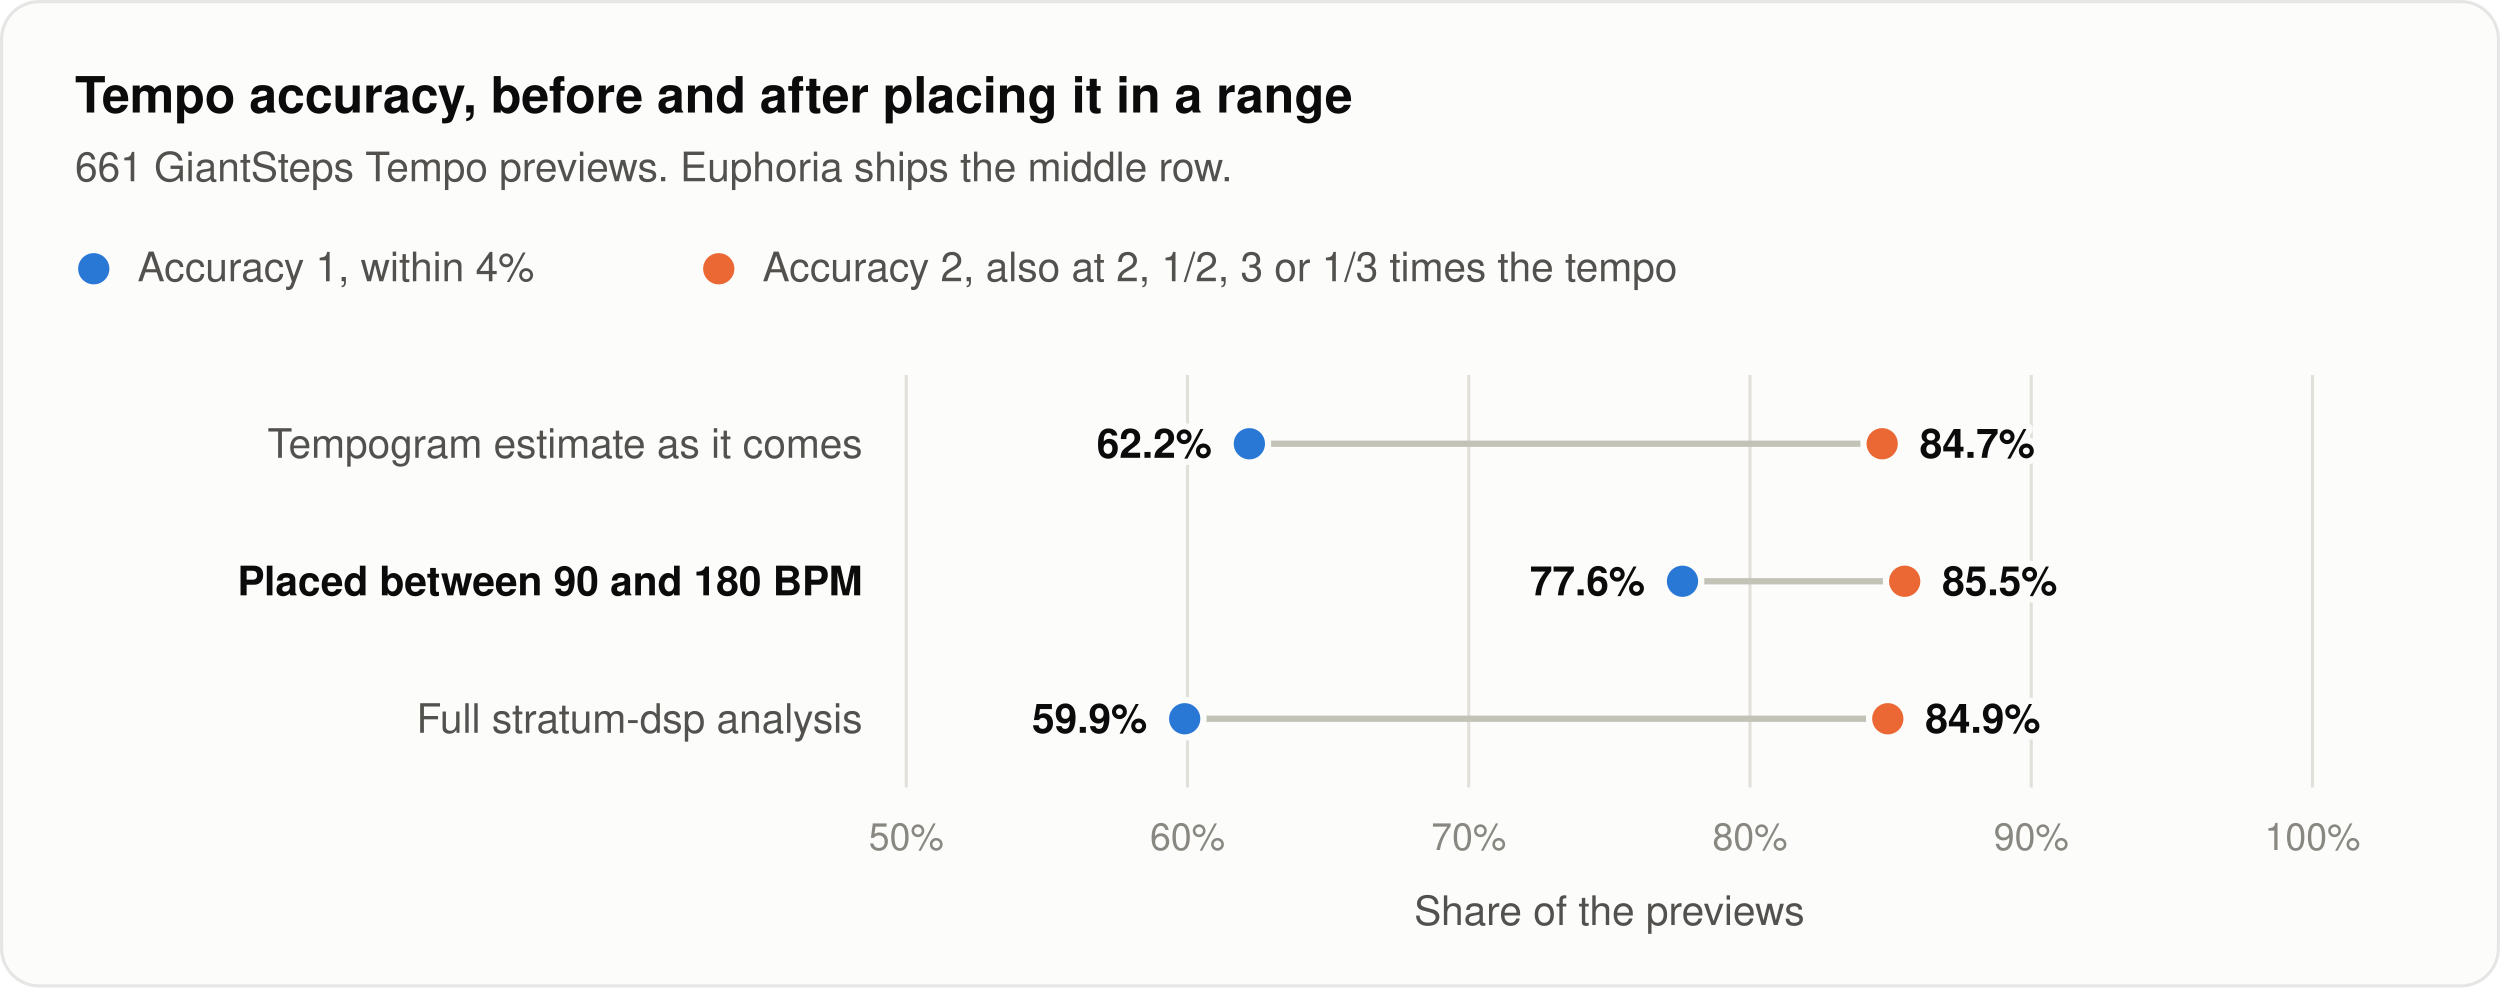
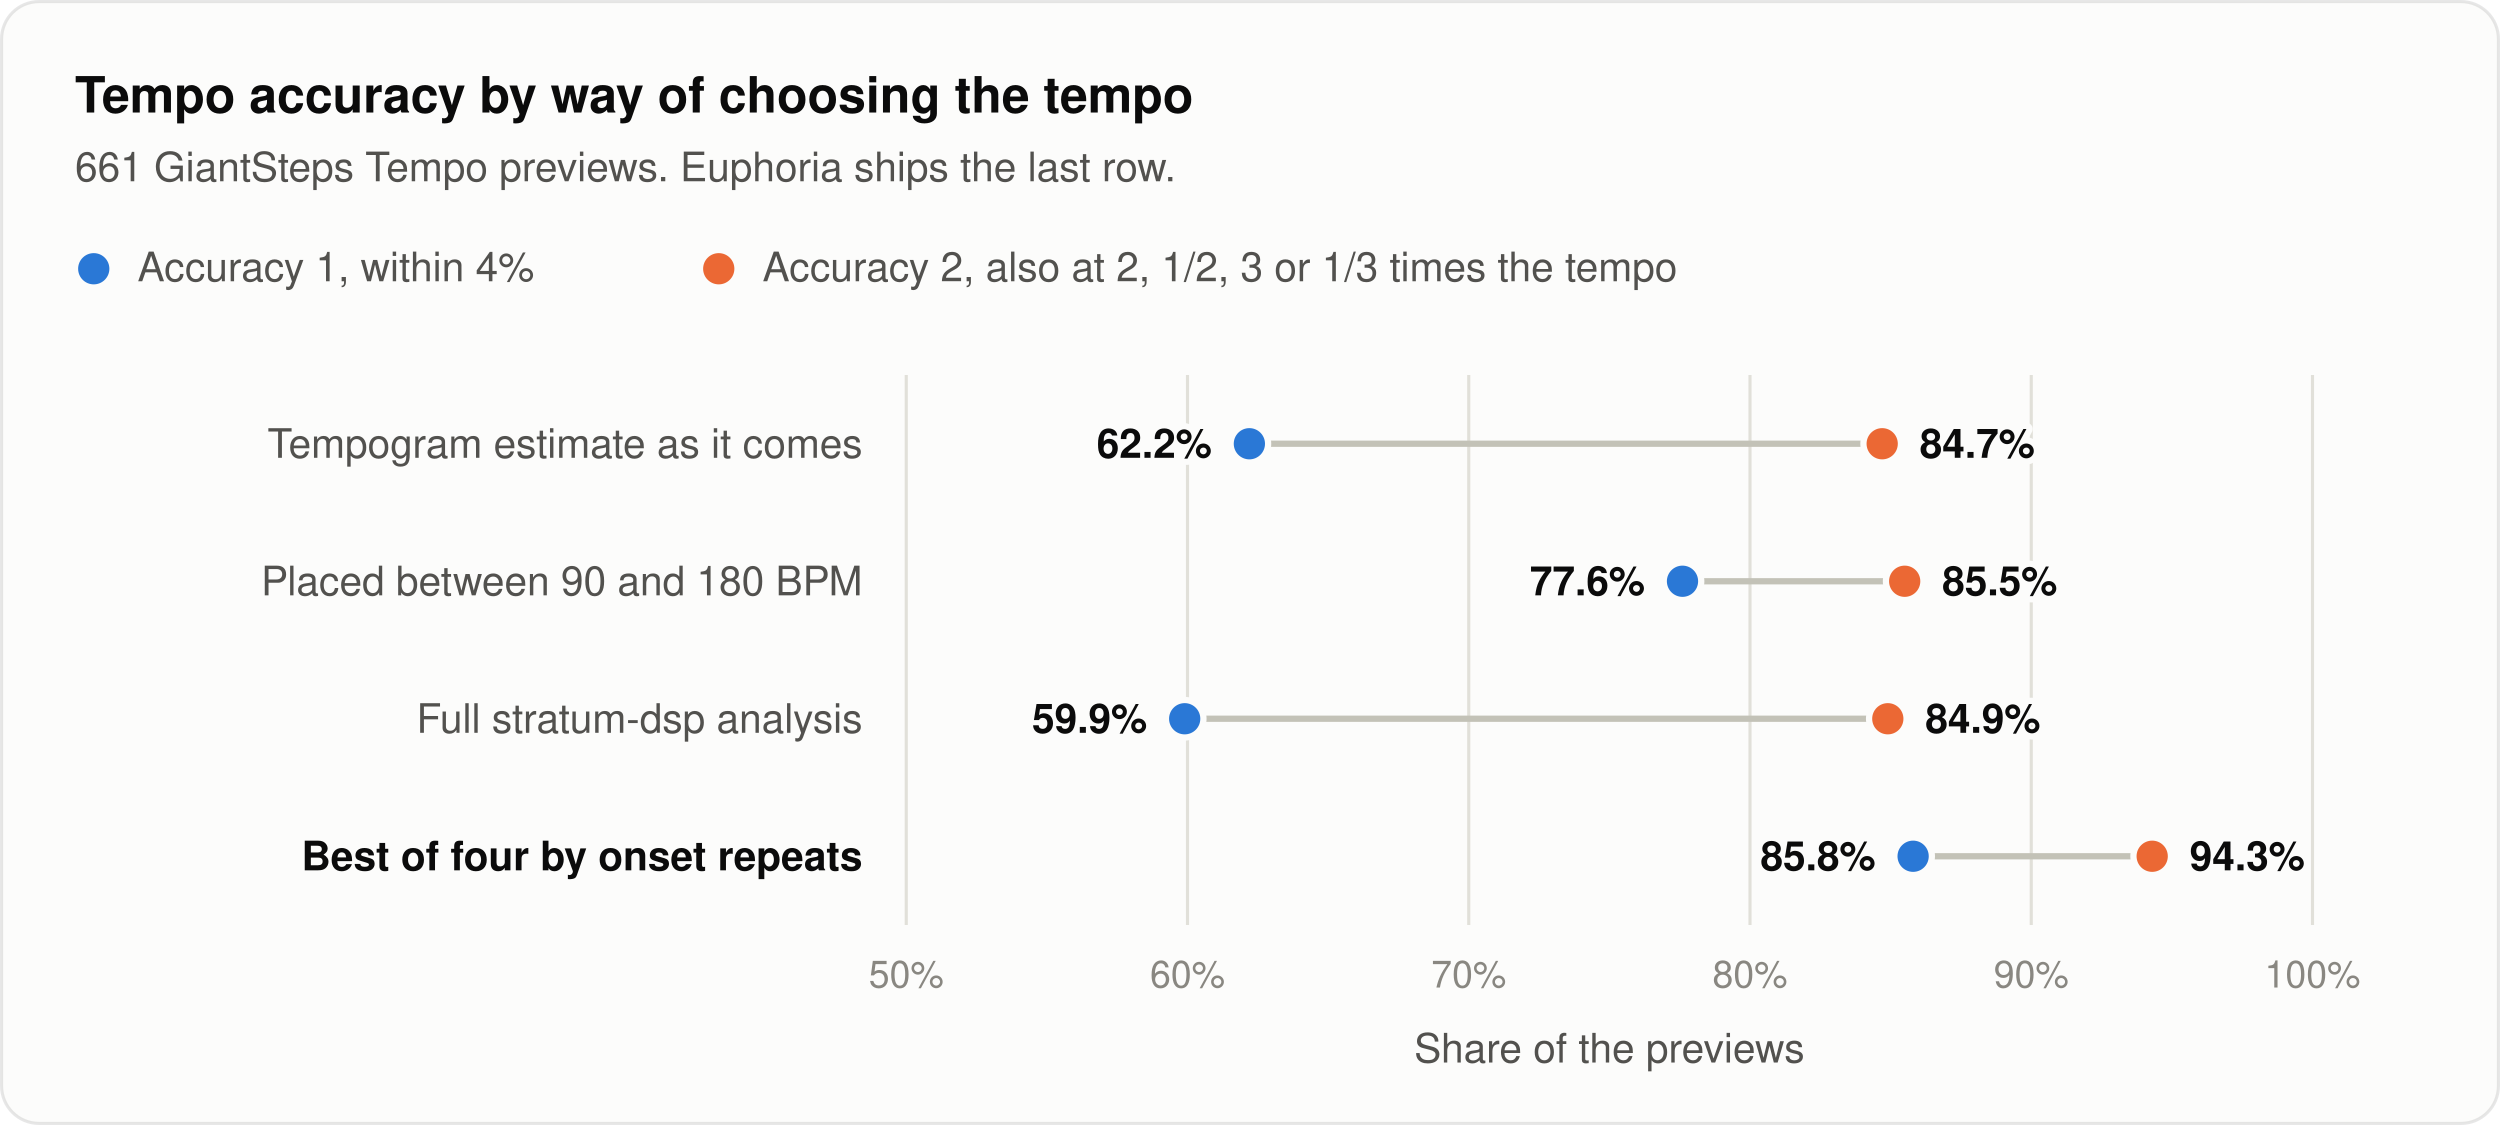
- <svg xmlns="http://www.w3.org/2000/svg" width="800" height="316" viewBox="0 0 800 316" role="img" aria-labelledby="chart-title chart-desc" font-family="system-ui, -apple-system, &quot;Segoe UI&quot;, Helvetica, Arial, sans-serif">
+ <svg xmlns="http://www.w3.org/2000/svg" width="800" height="360" viewBox="0 0 800 360" role="img" aria-labelledby="chart-title chart-desc" font-family="system-ui, -apple-system, &quot;Segoe UI&quot;, Helvetica, Arial, sans-serif">
  <style>
.surface { fill: #fcfcfb; stroke: rgba(11,11,11,0.10); }
.title { fill: #0b0b0b; font-size: 16px; font-weight: 600; }
.subtitle { fill: #52514e; font-size: 13px; }
.label { fill: #52514e; font-size: 13px; }
.value { fill: #0b0b0b; font-size: 13px; font-weight: 600; }
.tick { fill: #898781; font-size: 12px; font-variant-numeric: tabular-nums; }
.grid { stroke: #e1e0d9; stroke-width: 1; fill: none; }
.axis { stroke: #c3c2b7; stroke-width: 1; fill: none; }
.reference { stroke: #898781; stroke-width: 1.5; fill: none; }
.bracket { stroke: #52514e; stroke-width: 1.5; fill: none; }
.connector { stroke: #c3c2b7; stroke-width: 2; fill: none; stroke-linecap: round; }
.series-fill { fill: #2a78d6; }
.series-1-fill { fill: #2a78d6; }
.series-2-fill { fill: #eb6834; }
.ring { stroke: #fcfcfb; stroke-width: 2; }
.halo { stroke: #fcfcfb; stroke-width: 4px; stroke-linejoin: round; paint-order: stroke; }
@media (prefers-color-scheme: dark) {
  .surface { fill: #1a1a19; stroke: rgba(255,255,255,0.10); }
  .title, .value { fill: #f0efec; }
  .subtitle, .label { fill: #c3c2b7; }
  .grid { stroke: #2c2c2a; }
  .axis, .connector { stroke: #383835; }
  .bracket { stroke: #c3c2b7; }
  .series-fill, .series-1-fill { fill: #3987e5; }
  .series-2-fill { fill: #d95926; }
  .ring, .halo { stroke: #1a1a19; }
}
</style>
-   <rect x="0.5" y="0.5" width="799" height="315" rx="12" class="surface" />
-   <text x="24" y="36" class="title" text-anchor="start">Tempo accuracy, before and after placing it in a range</text>
-   <text x="24" y="58" class="subtitle" text-anchor="start">661 GiantSteps Tempo previews. Euphoria ships the middle row.</text>
+   <rect x="0.5" y="0.5" width="799" height="359" rx="12" class="surface" />
+   <text x="24" y="36" class="title" text-anchor="start">Tempo accuracy by way of choosing the tempo</text>
+   <text x="24" y="58" class="subtitle" text-anchor="start">661 GiantSteps Tempo previews. Euphoria ships the last row.</text>
  <circle cx="30" cy="86" r="6" class="series-1-fill ring" />
  <text x="44" y="90" class="label" text-anchor="start">Accuracy 1, within 4%</text>
  <circle cx="230" cy="86" r="6" class="series-2-fill ring" />
  <text x="244" y="90" class="label" text-anchor="start">Accuracy 2, also at 2, 1/2, 3 or 1/3 times the tempo</text>
-   <line x1="290" y1="120" x2="290" y2="252" class="grid" />
-   <text x="290" y="272" class="tick" text-anchor="middle">50%</text>
-   <line x1="380" y1="120" x2="380" y2="252" class="grid" />
-   <text x="380" y="272" class="tick" text-anchor="middle">60%</text>
-   <line x1="470" y1="120" x2="470" y2="252" class="grid" />
-   <text x="470" y="272" class="tick" text-anchor="middle">70%</text>
-   <line x1="560" y1="120" x2="560" y2="252" class="grid" />
-   <text x="560" y="272" class="tick" text-anchor="middle">80%</text>
-   <line x1="650" y1="120" x2="650" y2="252" class="grid" />
-   <text x="650" y="272" class="tick" text-anchor="middle">90%</text>
-   <line x1="740" y1="120" x2="740" y2="252" class="grid" />
-   <text x="740" y="272" class="tick" text-anchor="middle">100%</text>
-   <text x="515" y="296" class="label" text-anchor="middle">Share of the previews</text>
+   <line x1="290" y1="120" x2="290" y2="296" class="grid" />
+   <text x="290" y="316" class="tick" text-anchor="middle">50%</text>
+   <line x1="380" y1="120" x2="380" y2="296" class="grid" />
+   <text x="380" y="316" class="tick" text-anchor="middle">60%</text>
+   <line x1="470" y1="120" x2="470" y2="296" class="grid" />
+   <text x="470" y="316" class="tick" text-anchor="middle">70%</text>
+   <line x1="560" y1="120" x2="560" y2="296" class="grid" />
+   <text x="560" y="316" class="tick" text-anchor="middle">80%</text>
+   <line x1="650" y1="120" x2="650" y2="296" class="grid" />
+   <text x="650" y="316" class="tick" text-anchor="middle">90%</text>
+   <line x1="740" y1="120" x2="740" y2="296" class="grid" />
+   <text x="740" y="316" class="tick" text-anchor="middle">100%</text>
+   <text x="515" y="340" class="label" text-anchor="middle">Share of the previews</text>
  <text x="276" y="146.5" class="label" text-anchor="end">Tempogram estimate as it comes</text>
  <line x1="399.8" y1="142" x2="602.3" y2="142" class="connector" />
  <circle cx="399.8" cy="142" r="6" class="series-1-fill ring" />
  <circle cx="602.3" cy="142" r="6" class="series-2-fill ring" />
  <text x="387.8" y="146.5" class="value halo" text-anchor="end">62.2%</text>
  <text x="614.3" y="146.5" class="value halo" text-anchor="start">84.7%</text>
-   <text x="276" y="190.5" class="value" text-anchor="end">Placed between 90 and 180 BPM</text>
+   <text x="276" y="190.5" class="label" text-anchor="end">Placed between 90 and 180 BPM</text>
  <line x1="538.4" y1="186" x2="609.5" y2="186" class="connector" />
  <circle cx="538.4" cy="186" r="6" class="series-1-fill ring" />
  <circle cx="609.5" cy="186" r="6" class="series-2-fill ring" />
  <text x="526.4" y="190.5" class="value halo" text-anchor="end">77.6%</text>
  <text x="621.5" y="190.5" class="value halo" text-anchor="start">85.5%</text>
  <text x="276" y="234.5" class="label" text-anchor="end">Full stratum-dsp analysis</text>
  <line x1="379.1" y1="230" x2="604.1" y2="230" class="connector" />
  <circle cx="379.1" cy="230" r="6" class="series-1-fill ring" />
  <circle cx="604.1" cy="230" r="6" class="series-2-fill ring" />
  <text x="367.1" y="234.5" class="value halo" text-anchor="end">59.9%</text>
  <text x="616.1" y="234.5" class="value halo" text-anchor="start">84.9%</text>
+   <text x="276" y="278.5" class="value" text-anchor="end">Best of four by onset repeats</text>
+   <line x1="612.2" y1="274" x2="688.7" y2="274" class="connector" />
+   <circle cx="612.2" cy="274" r="6" class="series-1-fill ring" />
+   <circle cx="688.7" cy="274" r="6" class="series-2-fill ring" />
+   <text x="600.2" y="278.5" class="value halo" text-anchor="end">85.8%</text>
+   <text x="700.7" y="278.5" class="value halo" text-anchor="start">94.3%</text>
</svg>
